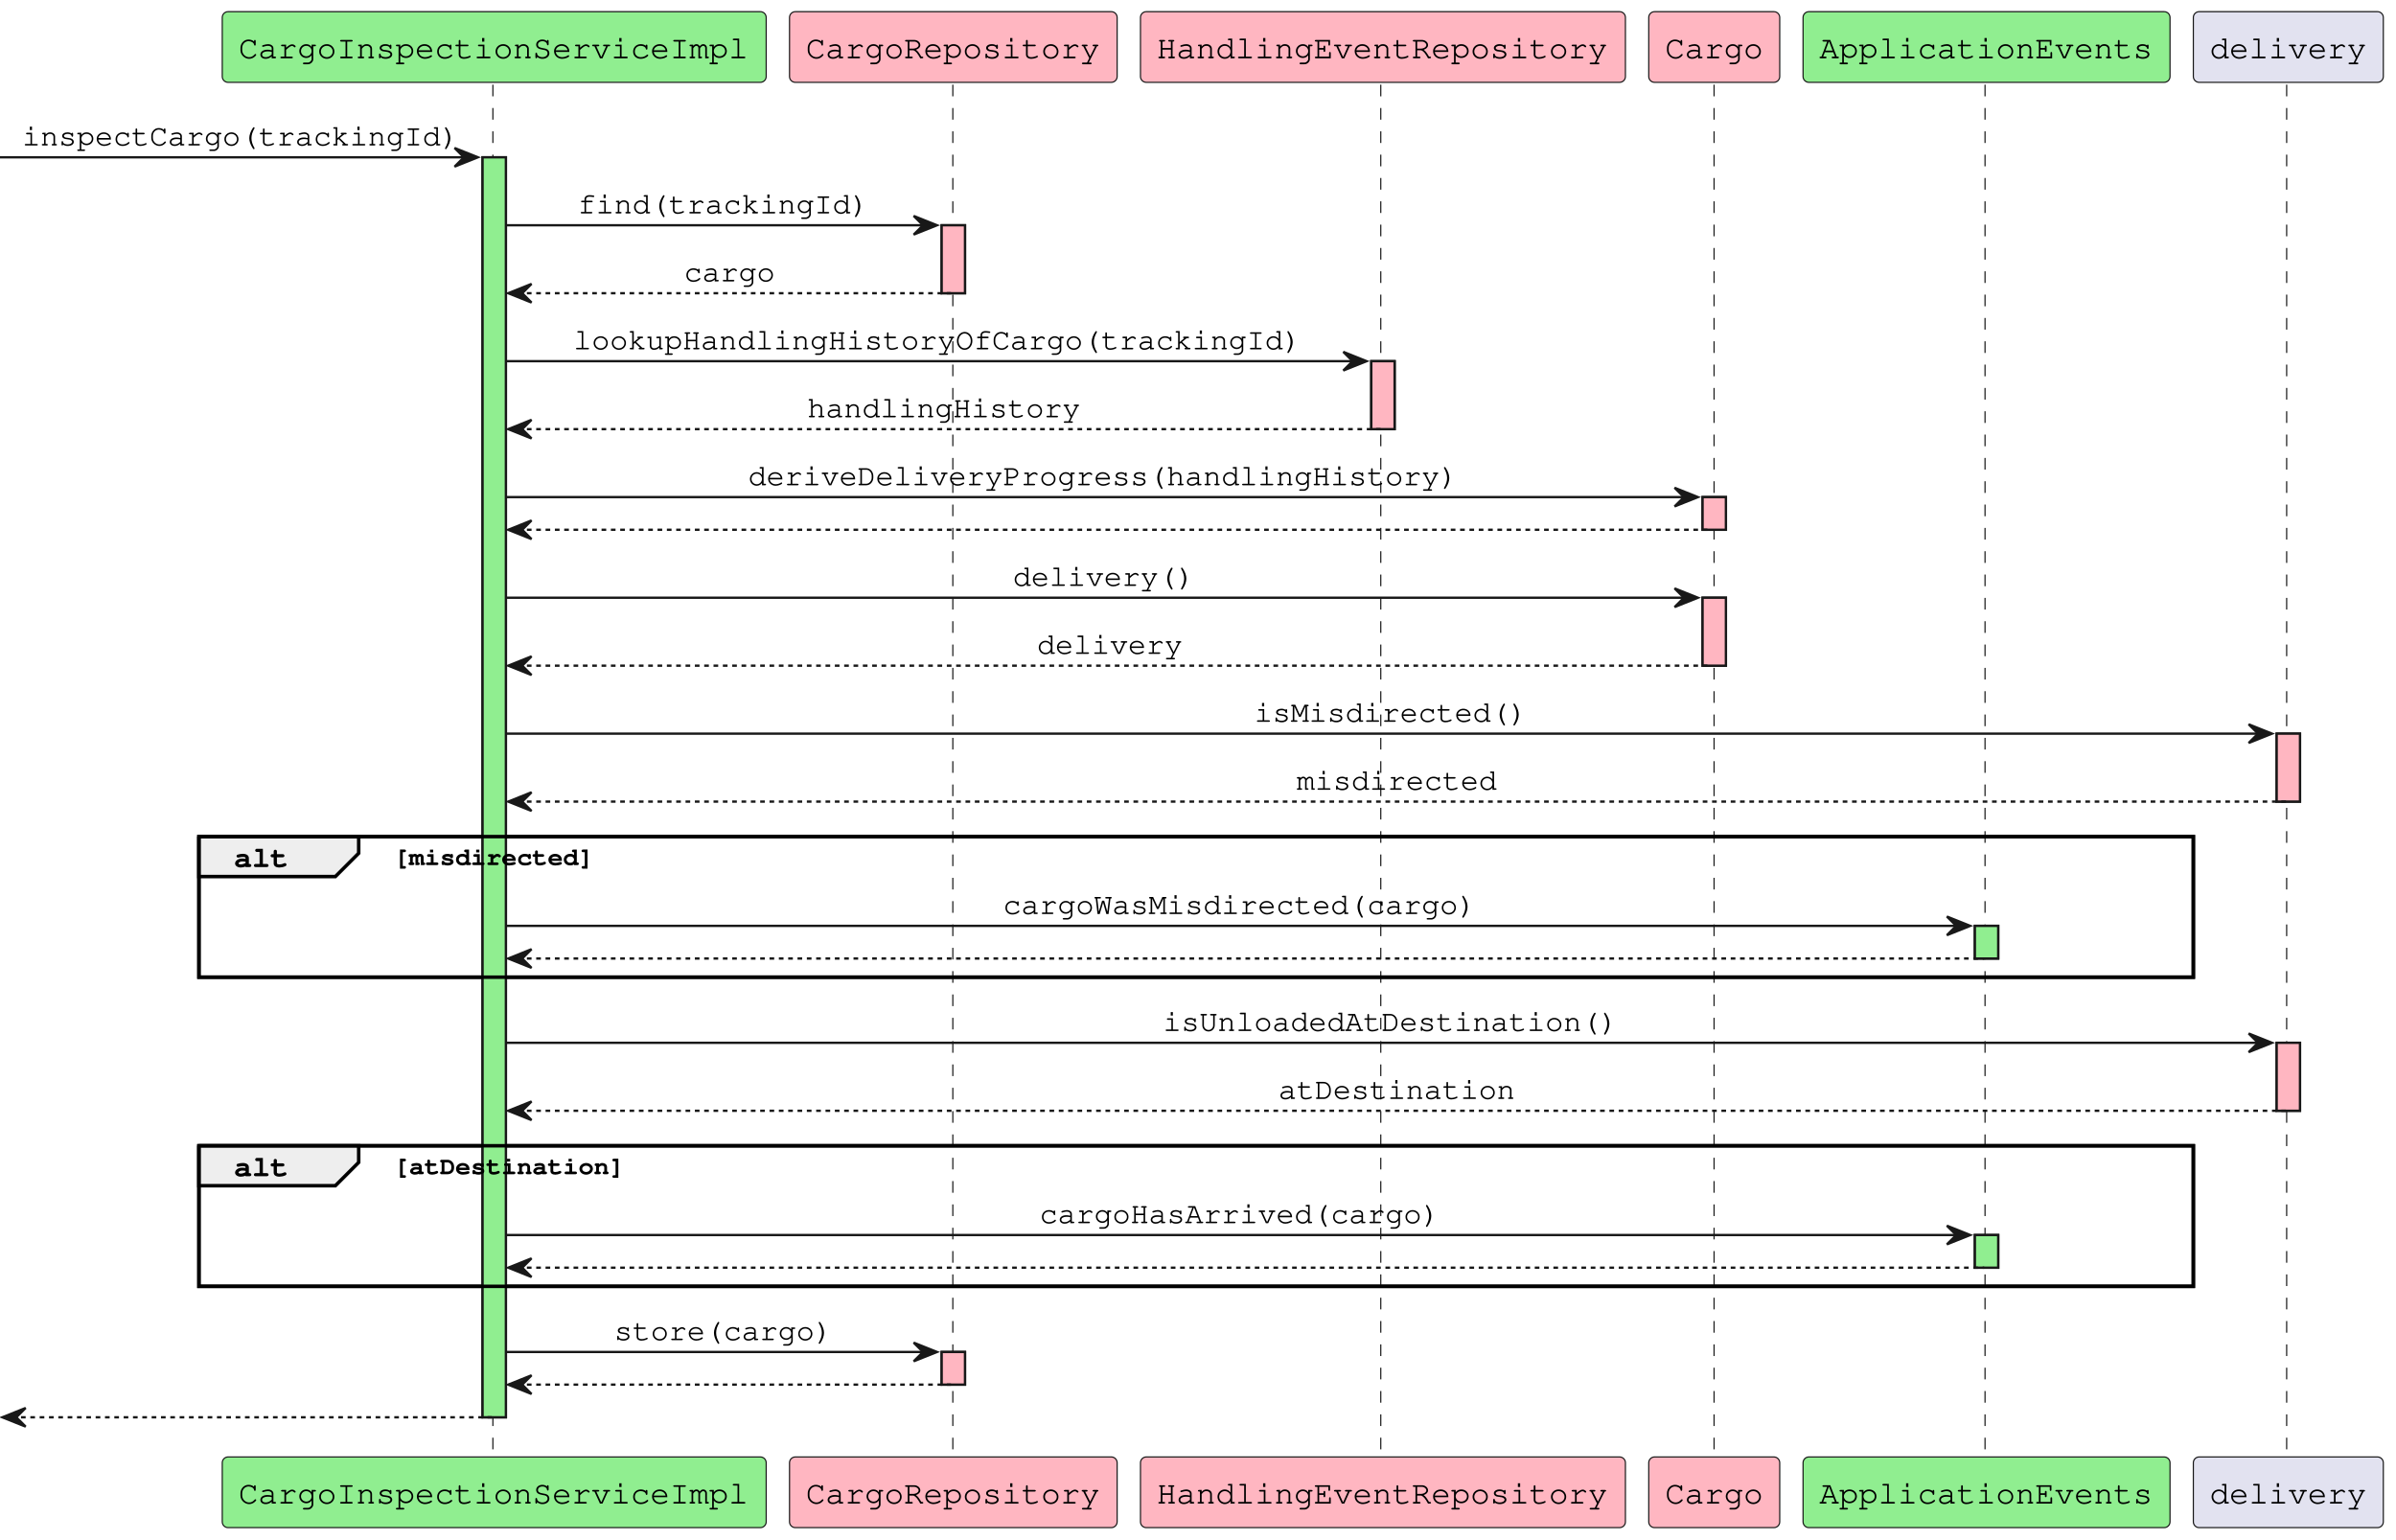
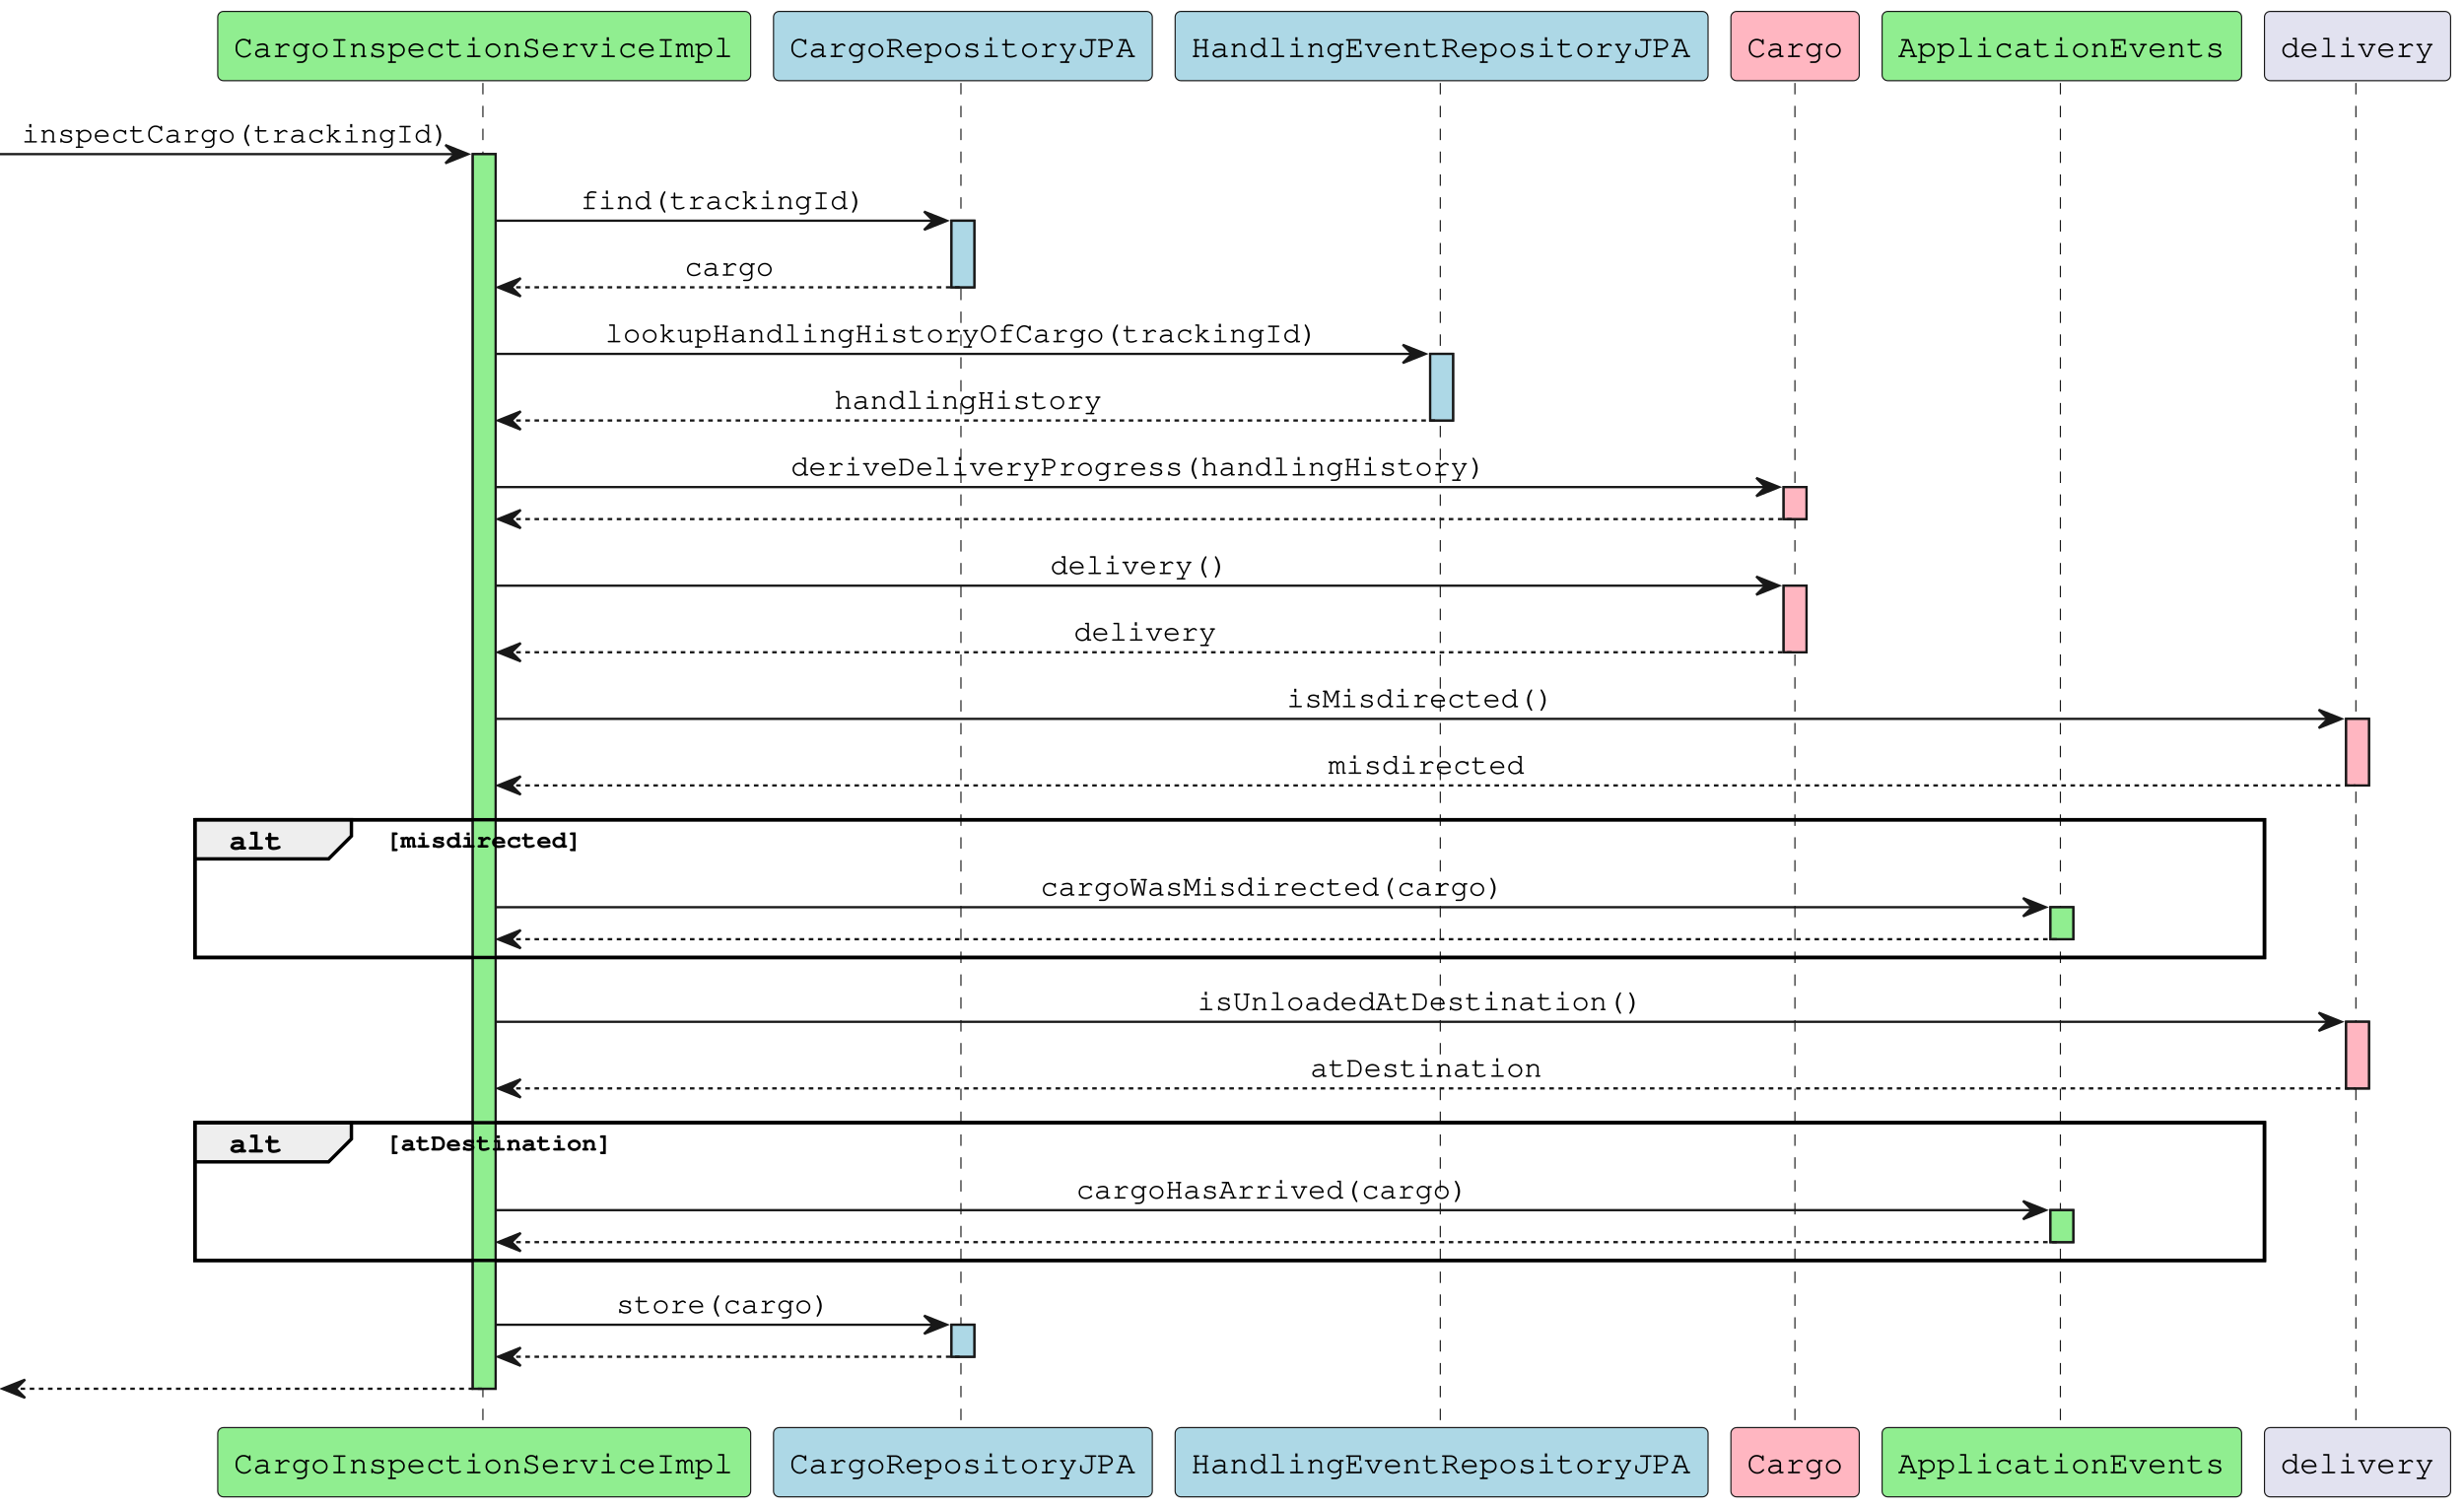
- <svg xmlns="http://www.w3.org/2000/svg" contentStyleType="text/css" data-diagram-type="SEQUENCE" height="660px" preserveAspectRatio="none" style="width:1027px;height:660px;background:#FFFFFF;" version="1.1" viewBox="0 0 1027 660" width="1027px" zoomAndPan="magnify">
+ <svg xmlns="http://www.w3.org/2000/svg" contentStyleType="text/css" data-diagram-type="SEQUENCE" height="660px" preserveAspectRatio="none" style="width:1078px;height:660px;background:#FFFFFF;" version="1.1" viewBox="0 0 1078 660" width="1078px" zoomAndPan="magnify">
  <defs />
  <g>
    <g>
      <rect fill="#90EE90" height="540.125" style="stroke:#181818;stroke-width:1;" width="10" x="206.84" y="67.43" />
    </g>
    <g>
-       <rect fill="#FFB6C1" height="29.133" style="stroke:#181818;stroke-width:1;" width="10" x="403.628" y="96.562" />
-     </g>
-     <g>
-       <rect fill="#FFB6C1" height="14" style="stroke:#181818;stroke-width:1;" width="10" x="403.628" y="579.555" />
-     </g>
-     <g>
-       <rect fill="#FFB6C1" height="29.133" style="stroke:#181818;stroke-width:1;" width="10" x="587.774" y="154.828" />
-     </g>
-     <g>
-       <rect fill="#FFB6C1" height="14" style="stroke:#181818;stroke-width:1;" width="10" x="729.776" y="213.094" />
-     </g>
-     <g>
-       <rect fill="#FFB6C1" height="29.133" style="stroke:#181818;stroke-width:1;" width="10" x="729.776" y="256.227" />
-     </g>
-     <g>
-       <rect fill="#90EE90" height="14" style="stroke:#181818;stroke-width:1;" width="10" x="846.492" y="396.891" />
-     </g>
-     <g>
-       <rect fill="#90EE90" height="14" style="stroke:#181818;stroke-width:1;" width="10" x="846.492" y="529.422" />
-     </g>
-     <g>
-       <rect fill="#FFB6C1" height="29.133" style="stroke:#181818;stroke-width:1;" width="10" x="975.851" y="314.492" />
-     </g>
-     <g>
-       <rect fill="#FFB6C1" height="29.133" style="stroke:#181818;stroke-width:1;" width="10" x="975.851" y="447.023" />
-     </g>
-     <rect fill="none" height="60.266" style="stroke:#000000;stroke-width:1.5;" width="854.869" x="85.267" y="358.625" />
-     <rect fill="none" height="60.266" style="stroke:#000000;stroke-width:1.5;" width="854.869" x="85.267" y="491.156" />
+       <rect fill="#ADD8E6" height="29.133" style="stroke:#181818;stroke-width:1;" width="10" x="416.272" y="96.562" />
+     </g>
+     <g>
+       <rect fill="#ADD8E6" height="14" style="stroke:#181818;stroke-width:1;" width="10" x="416.272" y="579.555" />
+     </g>
+     <g>
+       <rect fill="#ADD8E6" height="29.133" style="stroke:#181818;stroke-width:1;" width="10" x="625.703" y="154.828" />
+     </g>
+     <g>
+       <rect fill="#FFB6C1" height="14" style="stroke:#181818;stroke-width:1;" width="10" x="780.348" y="213.094" />
+     </g>
+     <g>
+       <rect fill="#FFB6C1" height="29.133" style="stroke:#181818;stroke-width:1;" width="10" x="780.348" y="256.227" />
+     </g>
+     <g>
+       <rect fill="#90EE90" height="14" style="stroke:#181818;stroke-width:1;" width="10" x="897.064" y="396.891" />
+     </g>
+     <g>
+       <rect fill="#90EE90" height="14" style="stroke:#181818;stroke-width:1;" width="10" x="897.064" y="529.422" />
+     </g>
+     <g>
+       <rect fill="#FFB6C1" height="29.133" style="stroke:#181818;stroke-width:1;" width="10" x="1026.423" y="314.492" />
+     </g>
+     <g>
+       <rect fill="#FFB6C1" height="29.133" style="stroke:#181818;stroke-width:1;" width="10" x="1026.423" y="447.023" />
+     </g>
+     <rect fill="none" height="60.266" style="stroke:#000000;stroke-width:1.5;" width="905.441" x="85.267" y="358.625" />
+     <rect fill="none" height="60.266" style="stroke:#000000;stroke-width:1.5;" width="905.441" x="85.267" y="491.156" />
    <g>
      <rect fill="#000000" fill-opacity="0" height="589.258" width="8" x="207.84" y="36.297" />
      <line style="stroke:#181818;stroke-width:0.5;stroke-dasharray:5.0,5.0;" x1="211.267" x2="211.267" y1="36.297" y2="625.555" />
    </g>
    <g>
-       <rect fill="#000000" fill-opacity="0" height="589.258" width="8" x="404.628" y="36.297" />
-       <line style="stroke:#181818;stroke-width:0.5;stroke-dasharray:5.0,5.0;" x1="408.413" x2="408.413" y1="36.297" y2="625.555" />
-     </g>
-     <g>
-       <rect fill="#000000" fill-opacity="0" height="589.258" width="8" x="588.774" y="36.297" />
-       <line style="stroke:#181818;stroke-width:0.5;stroke-dasharray:5.0,5.0;" x1="591.844" x2="591.844" y1="36.297" y2="625.555" />
-     </g>
-     <g>
-       <rect fill="#000000" fill-opacity="0" height="589.258" width="8" x="730.776" y="36.297" />
-       <line style="stroke:#181818;stroke-width:0.5;stroke-dasharray:5.0,5.0;" x1="734.704" x2="734.704" y1="36.297" y2="625.555" />
-     </g>
-     <g>
-       <rect fill="#000000" fill-opacity="0" height="589.258" width="8" x="847.492" y="36.297" />
-       <line style="stroke:#181818;stroke-width:0.5;stroke-dasharray:5.0,5.0;" x1="850.848" x2="850.848" y1="36.297" y2="625.555" />
-     </g>
-     <g>
-       <rect fill="#000000" fill-opacity="0" height="589.258" width="8" x="976.851" y="36.297" />
-       <line style="stroke:#181818;stroke-width:0.5;stroke-dasharray:5.0,5.0;" x1="980.136" x2="980.136" y1="36.297" y2="625.555" />
+       <rect fill="#000000" fill-opacity="0" height="589.258" width="8" x="417.272" y="36.297" />
+       <line style="stroke:#181818;stroke-width:0.5;stroke-dasharray:5.0,5.0;" x1="420.413" x2="420.413" y1="36.297" y2="625.555" />
+     </g>
+     <g>
+       <rect fill="#000000" fill-opacity="0" height="589.258" width="8" x="626.703" y="36.297" />
+       <line style="stroke:#181818;stroke-width:0.5;stroke-dasharray:5.0,5.0;" x1="630.13" x2="630.13" y1="36.297" y2="625.555" />
+     </g>
+     <g>
+       <rect fill="#000000" fill-opacity="0" height="589.258" width="8" x="781.348" y="36.297" />
+       <line style="stroke:#181818;stroke-width:0.5;stroke-dasharray:5.0,5.0;" x1="785.276" x2="785.276" y1="36.297" y2="625.555" />
+     </g>
+     <g>
+       <rect fill="#000000" fill-opacity="0" height="589.258" width="8" x="898.064" y="36.297" />
+       <line style="stroke:#181818;stroke-width:0.5;stroke-dasharray:5.0,5.0;" x1="901.42" x2="901.42" y1="36.297" y2="625.555" />
+     </g>
+     <g>
+       <rect fill="#000000" fill-opacity="0" height="589.258" width="8" x="1027.423" y="36.297" />
+       <line style="stroke:#181818;stroke-width:0.5;stroke-dasharray:5.0,5.0;" x1="1030.708" x2="1030.708" y1="36.297" y2="625.555" />
    </g>
    <g class="participant participant-head" data-participant="cis">
      <rect fill="#90EE90" height="30.297" rx="2.5" ry="2.5" style="stroke:#181818;stroke-width:0.5;" width="233.147" x="95.267" y="5" />
      <text fill="#000000" font-family="Courier" font-size="14" lengthAdjust="spacing" textLength="219.147" x="102.267" y="24.995">CargoInspectionServiceImpl</text>
    </g>
    <g class="participant participant-tail" data-participant="cis">
      <rect fill="#90EE90" height="30.297" rx="2.5" ry="2.5" style="stroke:#181818;stroke-width:0.5;" width="233.147" x="95.267" y="624.555" />
      <text fill="#000000" font-family="Courier" font-size="14" lengthAdjust="spacing" textLength="219.147" x="102.267" y="644.55">CargoInspectionServiceImpl</text>
    </g>
    <g class="participant participant-head" data-participant="cr">
-       <rect fill="#FFB6C1" height="30.297" rx="2.5" ry="2.5" style="stroke:#181818;stroke-width:0.5;" width="140.431" x="338.413" y="5" />
-       <text fill="#000000" font-family="Courier" font-size="14" lengthAdjust="spacing" textLength="126.431" x="345.413" y="24.995">CargoRepository</text>
+       <rect fill="#ADD8E6" height="30.297" rx="2.5" ry="2.5" style="stroke:#181818;stroke-width:0.5;" width="165.717" x="338.413" y="5" />
+       <text fill="#000000" font-family="Courier" font-size="14" lengthAdjust="spacing" textLength="151.717" x="345.413" y="24.995">CargoRepositoryJPA</text>
    </g>
    <g class="participant participant-tail" data-participant="cr">
-       <rect fill="#FFB6C1" height="30.297" rx="2.5" ry="2.5" style="stroke:#181818;stroke-width:0.5;" width="140.431" x="338.413" y="624.555" />
-       <text fill="#000000" font-family="Courier" font-size="14" lengthAdjust="spacing" textLength="126.431" x="345.413" y="644.55">CargoRepository</text>
+       <rect fill="#ADD8E6" height="30.297" rx="2.5" ry="2.5" style="stroke:#181818;stroke-width:0.5;" width="165.717" x="338.413" y="624.555" />
+       <text fill="#000000" font-family="Courier" font-size="14" lengthAdjust="spacing" textLength="151.717" x="345.413" y="644.55">CargoRepositoryJPA</text>
    </g>
    <g class="participant participant-head" data-participant="her">
-       <rect fill="#FFB6C1" height="30.297" rx="2.5" ry="2.5" style="stroke:#181818;stroke-width:0.5;" width="207.86" x="488.844" y="5" />
-       <text fill="#000000" font-family="Courier" font-size="14" lengthAdjust="spacing" textLength="193.86" x="495.844" y="24.995">HandlingEventRepository</text>
+       <rect fill="#ADD8E6" height="30.297" rx="2.5" ry="2.5" style="stroke:#181818;stroke-width:0.5;" width="233.147" x="514.13" y="5" />
+       <text fill="#000000" font-family="Courier" font-size="14" lengthAdjust="spacing" textLength="219.147" x="521.13" y="24.995">HandlingEventRepositoryJPA</text>
    </g>
    <g class="participant participant-tail" data-participant="her">
-       <rect fill="#FFB6C1" height="30.297" rx="2.5" ry="2.5" style="stroke:#181818;stroke-width:0.5;" width="207.86" x="488.844" y="624.555" />
-       <text fill="#000000" font-family="Courier" font-size="14" lengthAdjust="spacing" textLength="193.86" x="495.844" y="644.55">HandlingEventRepository</text>
+       <rect fill="#ADD8E6" height="30.297" rx="2.5" ry="2.5" style="stroke:#181818;stroke-width:0.5;" width="233.147" x="514.13" y="624.555" />
+       <text fill="#000000" font-family="Courier" font-size="14" lengthAdjust="spacing" textLength="219.147" x="521.13" y="644.55">HandlingEventRepositoryJPA</text>
    </g>
    <g class="participant participant-head" data-participant="c">
-       <rect fill="#FFB6C1" height="30.297" rx="2.5" ry="2.5" style="stroke:#181818;stroke-width:0.5;" width="56.144" x="706.704" y="5" />
-       <text fill="#000000" font-family="Courier" font-size="14" lengthAdjust="spacing" textLength="42.144" x="713.704" y="24.995">Cargo</text>
+       <rect fill="#FFB6C1" height="30.297" rx="2.5" ry="2.5" style="stroke:#181818;stroke-width:0.5;" width="56.144" x="757.276" y="5" />
+       <text fill="#000000" font-family="Courier" font-size="14" lengthAdjust="spacing" textLength="42.144" x="764.276" y="24.995">Cargo</text>
    </g>
    <g class="participant participant-tail" data-participant="c">
-       <rect fill="#FFB6C1" height="30.297" rx="2.5" ry="2.5" style="stroke:#181818;stroke-width:0.5;" width="56.144" x="706.704" y="624.555" />
-       <text fill="#000000" font-family="Courier" font-size="14" lengthAdjust="spacing" textLength="42.144" x="713.704" y="644.55">Cargo</text>
+       <rect fill="#FFB6C1" height="30.297" rx="2.5" ry="2.5" style="stroke:#181818;stroke-width:0.5;" width="56.144" x="757.276" y="624.555" />
+       <text fill="#000000" font-family="Courier" font-size="14" lengthAdjust="spacing" textLength="42.144" x="764.276" y="644.55">Cargo</text>
    </g>
    <g class="participant participant-head" data-participant="ae">
-       <rect fill="#90EE90" height="30.297" rx="2.5" ry="2.5" style="stroke:#181818;stroke-width:0.5;" width="157.288" x="772.848" y="5" />
-       <text fill="#000000" font-family="Courier" font-size="14" lengthAdjust="spacing" textLength="143.288" x="779.848" y="24.995">ApplicationEvents</text>
+       <rect fill="#90EE90" height="30.297" rx="2.5" ry="2.5" style="stroke:#181818;stroke-width:0.5;" width="157.288" x="823.42" y="5" />
+       <text fill="#000000" font-family="Courier" font-size="14" lengthAdjust="spacing" textLength="143.288" x="830.42" y="24.995">ApplicationEvents</text>
    </g>
    <g class="participant participant-tail" data-participant="ae">
-       <rect fill="#90EE90" height="30.297" rx="2.5" ry="2.5" style="stroke:#181818;stroke-width:0.5;" width="157.288" x="772.848" y="624.555" />
-       <text fill="#000000" font-family="Courier" font-size="14" lengthAdjust="spacing" textLength="143.288" x="779.848" y="644.55">ApplicationEvents</text>
+       <rect fill="#90EE90" height="30.297" rx="2.5" ry="2.5" style="stroke:#181818;stroke-width:0.5;" width="157.288" x="823.42" y="624.555" />
+       <text fill="#000000" font-family="Courier" font-size="14" lengthAdjust="spacing" textLength="143.288" x="830.42" y="644.55">ApplicationEvents</text>
    </g>
    <g class="participant participant-head" data-participant="delivery">
-       <rect fill="#E2E2F0" height="30.297" rx="2.5" ry="2.5" style="stroke:#181818;stroke-width:0.5;" width="81.43" x="940.136" y="5" />
-       <text fill="#000000" font-family="Courier" font-size="14" lengthAdjust="spacing" textLength="67.43" x="947.136" y="24.995">delivery</text>
+       <rect fill="#E2E2F0" height="30.297" rx="2.5" ry="2.5" style="stroke:#181818;stroke-width:0.5;" width="81.43" x="990.708" y="5" />
+       <text fill="#000000" font-family="Courier" font-size="14" lengthAdjust="spacing" textLength="67.43" x="997.708" y="24.995">delivery</text>
    </g>
    <g class="participant participant-tail" data-participant="delivery">
-       <rect fill="#E2E2F0" height="30.297" rx="2.5" ry="2.5" style="stroke:#181818;stroke-width:0.5;" width="81.43" x="940.136" y="624.555" />
-       <text fill="#000000" font-family="Courier" font-size="14" lengthAdjust="spacing" textLength="67.43" x="947.136" y="644.55">delivery</text>
+       <rect fill="#E2E2F0" height="30.297" rx="2.5" ry="2.5" style="stroke:#181818;stroke-width:0.5;" width="81.43" x="990.708" y="624.555" />
+       <text fill="#000000" font-family="Courier" font-size="14" lengthAdjust="spacing" textLength="67.43" x="997.708" y="644.55">delivery</text>
    </g>
    <g>
      <rect fill="#90EE90" height="540.125" style="stroke:#181818;stroke-width:1;" width="10" x="206.84" y="67.43" />
    </g>
    <g>
-       <rect fill="#FFB6C1" height="29.133" style="stroke:#181818;stroke-width:1;" width="10" x="403.628" y="96.562" />
-     </g>
-     <g>
-       <rect fill="#FFB6C1" height="14" style="stroke:#181818;stroke-width:1;" width="10" x="403.628" y="579.555" />
-     </g>
-     <g>
-       <rect fill="#FFB6C1" height="29.133" style="stroke:#181818;stroke-width:1;" width="10" x="587.774" y="154.828" />
-     </g>
-     <g>
-       <rect fill="#FFB6C1" height="14" style="stroke:#181818;stroke-width:1;" width="10" x="729.776" y="213.094" />
-     </g>
-     <g>
-       <rect fill="#FFB6C1" height="29.133" style="stroke:#181818;stroke-width:1;" width="10" x="729.776" y="256.227" />
-     </g>
-     <g>
-       <rect fill="#90EE90" height="14" style="stroke:#181818;stroke-width:1;" width="10" x="846.492" y="396.891" />
-     </g>
-     <g>
-       <rect fill="#90EE90" height="14" style="stroke:#181818;stroke-width:1;" width="10" x="846.492" y="529.422" />
-     </g>
-     <g>
-       <rect fill="#FFB6C1" height="29.133" style="stroke:#181818;stroke-width:1;" width="10" x="975.851" y="314.492" />
-     </g>
-     <g>
-       <rect fill="#FFB6C1" height="29.133" style="stroke:#181818;stroke-width:1;" width="10" x="975.851" y="447.023" />
+       <rect fill="#ADD8E6" height="29.133" style="stroke:#181818;stroke-width:1;" width="10" x="416.272" y="96.562" />
+     </g>
+     <g>
+       <rect fill="#ADD8E6" height="14" style="stroke:#181818;stroke-width:1;" width="10" x="416.272" y="579.555" />
+     </g>
+     <g>
+       <rect fill="#ADD8E6" height="29.133" style="stroke:#181818;stroke-width:1;" width="10" x="625.703" y="154.828" />
+     </g>
+     <g>
+       <rect fill="#FFB6C1" height="14" style="stroke:#181818;stroke-width:1;" width="10" x="780.348" y="213.094" />
+     </g>
+     <g>
+       <rect fill="#FFB6C1" height="29.133" style="stroke:#181818;stroke-width:1;" width="10" x="780.348" y="256.227" />
+     </g>
+     <g>
+       <rect fill="#90EE90" height="14" style="stroke:#181818;stroke-width:1;" width="10" x="897.064" y="396.891" />
+     </g>
+     <g>
+       <rect fill="#90EE90" height="14" style="stroke:#181818;stroke-width:1;" width="10" x="897.064" y="529.422" />
+     </g>
+     <g>
+       <rect fill="#FFB6C1" height="29.133" style="stroke:#181818;stroke-width:1;" width="10" x="1026.423" y="314.492" />
+     </g>
+     <g>
+       <rect fill="#FFB6C1" height="29.133" style="stroke:#181818;stroke-width:1;" width="10" x="1026.423" y="447.023" />
    </g>
    <g class="message" data-participant-1="cis" data-participant-2="cis">
      <polygon fill="#181818" points="194.84,63.43,204.84,67.43,194.84,71.43,198.84,67.43" style="stroke:#181818;stroke-width:1;" />
      <line style="stroke:#181818;stroke-width:1;" x1="0" x2="200.84" y1="67.43" y2="67.43" />
      <text fill="#000000" font-family="Courier" font-size="13" lengthAdjust="spacing" textLength="187.84" x="9.5" y="62.364">inspectCargo(trackingId)</text>
    </g>
    <g class="message" data-participant-1="cis" data-participant-2="cr">
-       <polygon fill="#181818" points="391.628,92.562,401.628,96.562,391.628,100.562,395.628,96.562" style="stroke:#181818;stroke-width:1;" />
-       <line style="stroke:#181818;stroke-width:1;" x1="216.84" x2="397.628" y1="96.562" y2="96.562" />
-       <text fill="#000000" font-family="Courier" font-size="13" lengthAdjust="spacing" textLength="125.227" x="247.621" y="91.497">find(trackingId)</text>
+       <polygon fill="#181818" points="404.272,92.562,414.272,96.562,404.272,100.562,408.272,96.562" style="stroke:#181818;stroke-width:1;" />
+       <line style="stroke:#181818;stroke-width:1;" x1="216.84" x2="410.272" y1="96.562" y2="96.562" />
+       <text fill="#000000" font-family="Courier" font-size="13" lengthAdjust="spacing" textLength="125.227" x="253.942" y="91.497">find(trackingId)</text>
    </g>
    <g class="message" data-participant-1="cr" data-participant-2="cis">
      <polygon fill="#181818" points="227.84,121.695,217.84,125.695,227.84,129.695,223.84,125.695" style="stroke:#181818;stroke-width:1;" />
-       <line style="stroke:#181818;stroke-width:1;stroke-dasharray:2.0,2.0;" x1="221.84" x2="407.628" y1="125.695" y2="125.695" />
-       <text fill="#000000" font-family="Courier" font-size="13" lengthAdjust="spacing" textLength="39.133" x="293.168" y="120.629">cargo</text>
+       <line style="stroke:#181818;stroke-width:1;stroke-dasharray:2.0,2.0;" x1="221.84" x2="420.272" y1="125.695" y2="125.695" />
+       <text fill="#000000" font-family="Courier" font-size="13" lengthAdjust="spacing" textLength="39.133" x="299.489" y="120.629">cargo</text>
    </g>
    <g class="message" data-participant-1="cis" data-participant-2="her">
-       <polygon fill="#181818" points="575.774,150.828,585.774,154.828,575.774,158.828,579.774,154.828" style="stroke:#181818;stroke-width:1;" />
-       <line style="stroke:#181818;stroke-width:1;" x1="216.84" x2="581.774" y1="154.828" y2="154.828" />
-       <text fill="#000000" font-family="Courier" font-size="13" lengthAdjust="spacing" textLength="313.066" x="245.774" y="149.762">lookupHandlingHistoryOfCargo(trackingId)</text>
+       <polygon fill="#181818" points="613.703,150.828,623.703,154.828,613.703,158.828,617.703,154.828" style="stroke:#181818;stroke-width:1;" />
+       <line style="stroke:#181818;stroke-width:1;" x1="216.84" x2="619.703" y1="154.828" y2="154.828" />
+       <text fill="#000000" font-family="Courier" font-size="13" lengthAdjust="spacing" textLength="313.066" x="264.738" y="149.762">lookupHandlingHistoryOfCargo(trackingId)</text>
    </g>
    <g class="message" data-participant-1="her" data-participant-2="cis">
      <polygon fill="#181818" points="227.84,179.961,217.84,183.961,227.84,187.961,223.84,183.961" style="stroke:#181818;stroke-width:1;" />
-       <line style="stroke:#181818;stroke-width:1;stroke-dasharray:2.0,2.0;" x1="221.84" x2="591.774" y1="183.961" y2="183.961" />
-       <text fill="#000000" font-family="Courier" font-size="13" lengthAdjust="spacing" textLength="117.4" x="346.107" y="178.895">handlingHistory</text>
+       <line style="stroke:#181818;stroke-width:1;stroke-dasharray:2.0,2.0;" x1="221.84" x2="629.703" y1="183.961" y2="183.961" />
+       <text fill="#000000" font-family="Courier" font-size="13" lengthAdjust="spacing" textLength="117.4" x="365.072" y="178.895">handlingHistory</text>
    </g>
    <g class="message" data-participant-1="cis" data-participant-2="c">
-       <polygon fill="#181818" points="717.776,209.094,727.776,213.094,717.776,217.094,721.776,213.094" style="stroke:#181818;stroke-width:1;" />
-       <line style="stroke:#181818;stroke-width:1;" x1="216.84" x2="723.776" y1="213.094" y2="213.094" />
-       <text fill="#000000" font-family="Courier" font-size="13" lengthAdjust="spacing" textLength="305.24" x="320.688" y="208.028">deriveDeliveryProgress(handlingHistory)</text>
+       <polygon fill="#181818" points="768.348,209.094,778.348,213.094,768.348,217.094,772.348,213.094" style="stroke:#181818;stroke-width:1;" />
+       <line style="stroke:#181818;stroke-width:1;" x1="216.84" x2="774.348" y1="213.094" y2="213.094" />
+       <text fill="#000000" font-family="Courier" font-size="13" lengthAdjust="spacing" textLength="305.24" x="345.974" y="208.028">deriveDeliveryProgress(handlingHistory)</text>
    </g>
    <g class="message" data-participant-1="c" data-participant-2="cis">
      <polygon fill="#181818" points="227.84,223.094,217.84,227.094,227.84,231.094,223.84,227.094" style="stroke:#181818;stroke-width:1;" />
-       <line style="stroke:#181818;stroke-width:1;stroke-dasharray:2.0,2.0;" x1="221.84" x2="733.776" y1="227.094" y2="227.094" />
+       <line style="stroke:#181818;stroke-width:1;stroke-dasharray:2.0,2.0;" x1="221.84" x2="784.348" y1="227.094" y2="227.094" />
    </g>
    <g class="message" data-participant-1="cis" data-participant-2="c">
-       <polygon fill="#181818" points="717.776,252.227,727.776,256.227,717.776,260.227,721.776,256.227" style="stroke:#181818;stroke-width:1;" />
-       <line style="stroke:#181818;stroke-width:1;" x1="216.84" x2="723.776" y1="256.227" y2="256.227" />
-       <text fill="#000000" font-family="Courier" font-size="13" lengthAdjust="spacing" textLength="78.267" x="434.175" y="251.161">delivery()</text>
+       <polygon fill="#181818" points="768.348,252.227,778.348,256.227,768.348,260.227,772.348,256.227" style="stroke:#181818;stroke-width:1;" />
+       <line style="stroke:#181818;stroke-width:1;" x1="216.84" x2="774.348" y1="256.227" y2="256.227" />
+       <text fill="#000000" font-family="Courier" font-size="13" lengthAdjust="spacing" textLength="78.267" x="459.461" y="251.161">delivery()</text>
    </g>
    <g class="message" data-participant-1="c" data-participant-2="cis">
      <polygon fill="#181818" points="227.84,281.359,217.84,285.359,227.84,289.359,223.84,285.359" style="stroke:#181818;stroke-width:1;" />
-       <line style="stroke:#181818;stroke-width:1;stroke-dasharray:2.0,2.0;" x1="221.84" x2="733.776" y1="285.359" y2="285.359" />
-       <text fill="#000000" font-family="Courier" font-size="13" lengthAdjust="spacing" textLength="62.613" x="444.501" y="280.293">delivery</text>
+       <line style="stroke:#181818;stroke-width:1;stroke-dasharray:2.0,2.0;" x1="221.84" x2="784.348" y1="285.359" y2="285.359" />
+       <text fill="#000000" font-family="Courier" font-size="13" lengthAdjust="spacing" textLength="62.613" x="469.787" y="280.293">delivery</text>
    </g>
    <g class="message" data-participant-1="cis" data-participant-2="delivery">
-       <polygon fill="#181818" points="963.851,310.492,973.851,314.492,963.851,318.492,967.851,314.492" style="stroke:#181818;stroke-width:1;" />
-       <line style="stroke:#181818;stroke-width:1;" x1="216.84" x2="969.851" y1="314.492" y2="314.492" />
-       <text fill="#000000" font-family="Courier" font-size="13" lengthAdjust="spacing" textLength="117.4" x="537.645" y="309.426">isMisdirected()</text>
+       <polygon fill="#181818" points="1014.423,310.492,1024.423,314.492,1014.423,318.492,1018.423,314.492" style="stroke:#181818;stroke-width:1;" />
+       <line style="stroke:#181818;stroke-width:1;" x1="216.84" x2="1020.423" y1="314.492" y2="314.492" />
+       <text fill="#000000" font-family="Courier" font-size="13" lengthAdjust="spacing" textLength="117.4" x="562.931" y="309.426">isMisdirected()</text>
    </g>
    <g class="message" data-participant-1="delivery" data-participant-2="cis">
      <polygon fill="#181818" points="227.84,339.625,217.84,343.625,227.84,347.625,223.84,343.625" style="stroke:#181818;stroke-width:1;" />
-       <line style="stroke:#181818;stroke-width:1;stroke-dasharray:2.0,2.0;" x1="221.84" x2="979.851" y1="343.625" y2="343.625" />
-       <text fill="#000000" font-family="Courier" font-size="13" lengthAdjust="spacing" textLength="86.093" x="555.799" y="338.559">misdirected</text>
+       <line style="stroke:#181818;stroke-width:1;stroke-dasharray:2.0,2.0;" x1="221.84" x2="1030.423" y1="343.625" y2="343.625" />
+       <text fill="#000000" font-family="Courier" font-size="13" lengthAdjust="spacing" textLength="86.093" x="581.085" y="338.559">misdirected</text>
    </g>
    <path d="M85.267,358.625 L153.747,358.625 L153.747,365.758 L143.747,375.758 L85.267,375.758 L85.267,358.625" fill="#EEEEEE" style="stroke:#000000;stroke-width:1.5;" />
-     <rect fill="none" height="60.266" style="stroke:#000000;stroke-width:1.5;" width="854.869" x="85.267" y="358.625" />
+     <rect fill="none" height="60.266" style="stroke:#000000;stroke-width:1.5;" width="905.441" x="85.267" y="358.625" />
    <text fill="#000000" font-family="Courier" font-size="13" font-weight="bold" lengthAdjust="spacing" textLength="23.48" x="100.267" y="371.692">alt</text>
    <text fill="#000000" font-family="Courier" font-size="11" font-weight="bold" lengthAdjust="spacing" textLength="86.093" x="168.747" y="370.835">[misdirected]</text>
    <g class="message" data-participant-1="cis" data-participant-2="ae">
-       <polygon fill="#181818" points="834.492,392.891,844.492,396.891,834.492,400.891,838.492,396.891" style="stroke:#181818;stroke-width:1;" />
-       <line style="stroke:#181818;stroke-width:1;" x1="216.84" x2="840.492" y1="396.891" y2="396.891" />
-       <text fill="#000000" font-family="Courier" font-size="13" lengthAdjust="spacing" textLength="203.493" x="429.919" y="391.825">cargoWasMisdirected(cargo)</text>
+       <polygon fill="#181818" points="885.064,392.891,895.064,396.891,885.064,400.891,889.064,396.891" style="stroke:#181818;stroke-width:1;" />
+       <line style="stroke:#181818;stroke-width:1;" x1="216.84" x2="891.064" y1="396.891" y2="396.891" />
+       <text fill="#000000" font-family="Courier" font-size="13" lengthAdjust="spacing" textLength="203.493" x="455.205" y="391.825">cargoWasMisdirected(cargo)</text>
    </g>
    <g class="message" data-participant-1="ae" data-participant-2="cis">
      <polygon fill="#181818" points="227.84,406.891,217.84,410.891,227.84,414.891,223.84,410.891" style="stroke:#181818;stroke-width:1;" />
-       <line style="stroke:#181818;stroke-width:1;stroke-dasharray:2.0,2.0;" x1="221.84" x2="850.492" y1="410.891" y2="410.891" />
+       <line style="stroke:#181818;stroke-width:1;stroke-dasharray:2.0,2.0;" x1="221.84" x2="901.064" y1="410.891" y2="410.891" />
    </g>
    <g class="message" data-participant-1="cis" data-participant-2="delivery">
-       <polygon fill="#181818" points="963.851,443.023,973.851,447.023,963.851,451.023,967.851,447.023" style="stroke:#181818;stroke-width:1;" />
-       <line style="stroke:#181818;stroke-width:1;" x1="216.84" x2="969.851" y1="447.023" y2="447.023" />
-       <text fill="#000000" font-family="Courier" font-size="13" lengthAdjust="spacing" textLength="195.667" x="498.512" y="441.957">isUnloadedAtDestination()</text>
+       <polygon fill="#181818" points="1014.423,443.023,1024.423,447.023,1014.423,451.023,1018.423,447.023" style="stroke:#181818;stroke-width:1;" />
+       <line style="stroke:#181818;stroke-width:1;" x1="216.84" x2="1020.423" y1="447.023" y2="447.023" />
+       <text fill="#000000" font-family="Courier" font-size="13" lengthAdjust="spacing" textLength="195.667" x="523.798" y="441.957">isUnloadedAtDestination()</text>
    </g>
    <g class="message" data-participant-1="delivery" data-participant-2="cis">
      <polygon fill="#181818" points="227.84,472.156,217.84,476.156,227.84,480.156,223.84,476.156" style="stroke:#181818;stroke-width:1;" />
-       <line style="stroke:#181818;stroke-width:1;stroke-dasharray:2.0,2.0;" x1="221.84" x2="979.851" y1="476.156" y2="476.156" />
-       <text fill="#000000" font-family="Courier" font-size="13" lengthAdjust="spacing" textLength="101.747" x="547.972" y="471.09">atDestination</text>
+       <line style="stroke:#181818;stroke-width:1;stroke-dasharray:2.0,2.0;" x1="221.84" x2="1030.423" y1="476.156" y2="476.156" />
+       <text fill="#000000" font-family="Courier" font-size="13" lengthAdjust="spacing" textLength="101.747" x="573.258" y="471.09">atDestination</text>
    </g>
    <path d="M85.267,491.156 L153.747,491.156 L153.747,498.289 L143.747,508.289 L85.267,508.289 L85.267,491.156" fill="#EEEEEE" style="stroke:#000000;stroke-width:1.5;" />
-     <rect fill="none" height="60.266" style="stroke:#000000;stroke-width:1.5;" width="854.869" x="85.267" y="491.156" />
+     <rect fill="none" height="60.266" style="stroke:#000000;stroke-width:1.5;" width="905.441" x="85.267" y="491.156" />
    <text fill="#000000" font-family="Courier" font-size="13" font-weight="bold" lengthAdjust="spacing" textLength="23.48" x="100.267" y="504.223">alt</text>
    <text fill="#000000" font-family="Courier" font-size="11" font-weight="bold" lengthAdjust="spacing" textLength="99.338" x="168.747" y="503.367">[atDestination]</text>
    <g class="message" data-participant-1="cis" data-participant-2="ae">
-       <polygon fill="#181818" points="834.492,525.422,844.492,529.422,834.492,533.422,838.492,529.422" style="stroke:#181818;stroke-width:1;" />
-       <line style="stroke:#181818;stroke-width:1;" x1="216.84" x2="840.492" y1="529.422" y2="529.422" />
-       <text fill="#000000" font-family="Courier" font-size="13" lengthAdjust="spacing" textLength="172.186" x="445.572" y="524.356">cargoHasArrived(cargo)</text>
+       <polygon fill="#181818" points="885.064,525.422,895.064,529.422,885.064,533.422,889.064,529.422" style="stroke:#181818;stroke-width:1;" />
+       <line style="stroke:#181818;stroke-width:1;" x1="216.84" x2="891.064" y1="529.422" y2="529.422" />
+       <text fill="#000000" font-family="Courier" font-size="13" lengthAdjust="spacing" textLength="172.186" x="470.859" y="524.356">cargoHasArrived(cargo)</text>
    </g>
    <g class="message" data-participant-1="ae" data-participant-2="cis">
      <polygon fill="#181818" points="227.84,539.422,217.84,543.422,227.84,547.422,223.84,543.422" style="stroke:#181818;stroke-width:1;" />
-       <line style="stroke:#181818;stroke-width:1;stroke-dasharray:2.0,2.0;" x1="221.84" x2="850.492" y1="543.422" y2="543.422" />
+       <line style="stroke:#181818;stroke-width:1;stroke-dasharray:2.0,2.0;" x1="221.84" x2="901.064" y1="543.422" y2="543.422" />
    </g>
    <g class="message" data-participant-1="cis" data-participant-2="cr">
-       <polygon fill="#181818" points="391.628,575.555,401.628,579.555,391.628,583.555,395.628,579.555" style="stroke:#181818;stroke-width:1;" />
-       <line style="stroke:#181818;stroke-width:1;" x1="216.84" x2="397.628" y1="579.555" y2="579.555" />
-       <text fill="#000000" font-family="Courier" font-size="13" lengthAdjust="spacing" textLength="93.92" x="263.274" y="574.489">store(cargo)</text>
+       <polygon fill="#181818" points="404.272,575.555,414.272,579.555,404.272,583.555,408.272,579.555" style="stroke:#181818;stroke-width:1;" />
+       <line style="stroke:#181818;stroke-width:1;" x1="216.84" x2="410.272" y1="579.555" y2="579.555" />
+       <text fill="#000000" font-family="Courier" font-size="13" lengthAdjust="spacing" textLength="93.92" x="269.596" y="574.489">store(cargo)</text>
    </g>
    <g class="message" data-participant-1="cr" data-participant-2="cis">
      <polygon fill="#181818" points="227.84,589.555,217.84,593.555,227.84,597.555,223.84,593.555" style="stroke:#181818;stroke-width:1;" />
-       <line style="stroke:#181818;stroke-width:1;stroke-dasharray:2.0,2.0;" x1="221.84" x2="407.628" y1="593.555" y2="593.555" />
+       <line style="stroke:#181818;stroke-width:1;stroke-dasharray:2.0,2.0;" x1="221.84" x2="420.272" y1="593.555" y2="593.555" />
    </g>
    <g class="message" data-participant-1="cis" data-participant-2="cis">
      <polygon fill="#181818" points="11,603.555,1,607.555,11,611.555,7,607.555" style="stroke:#181818;stroke-width:1;" />
      <line style="stroke:#181818;stroke-width:1;stroke-dasharray:2.0,2.0;" x1="5" x2="210.84" y1="607.555" y2="607.555" />
    </g>
  </g>
</svg>
